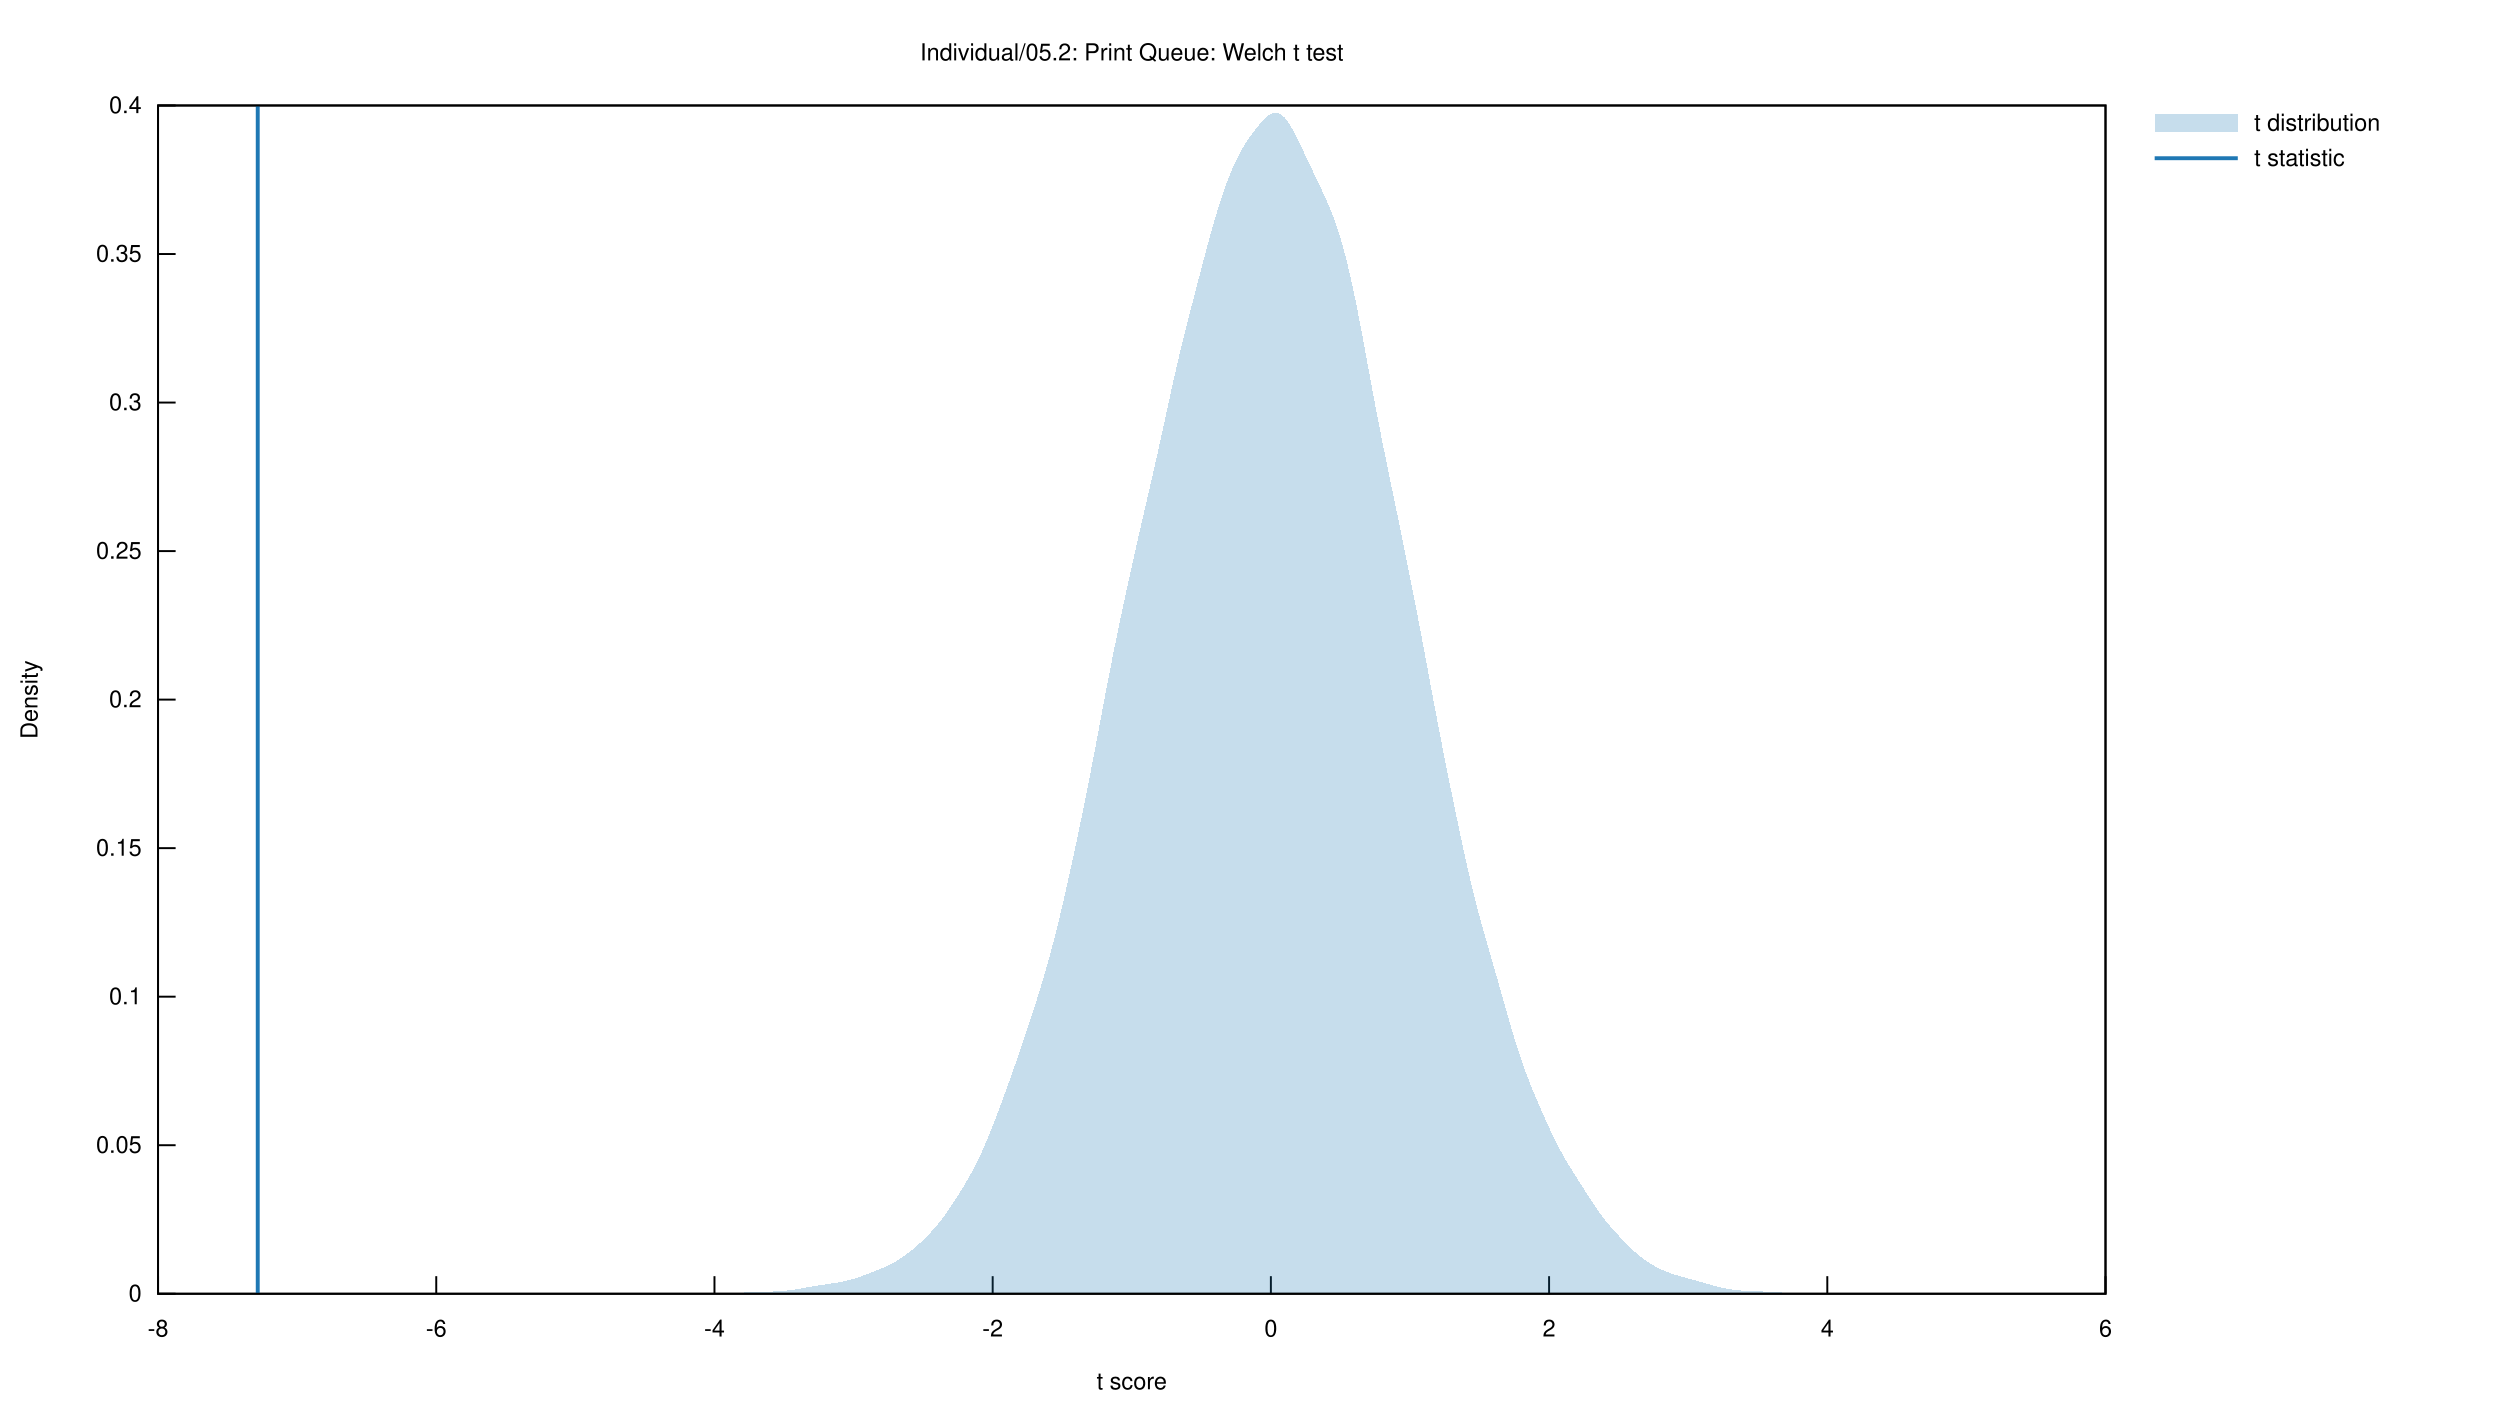
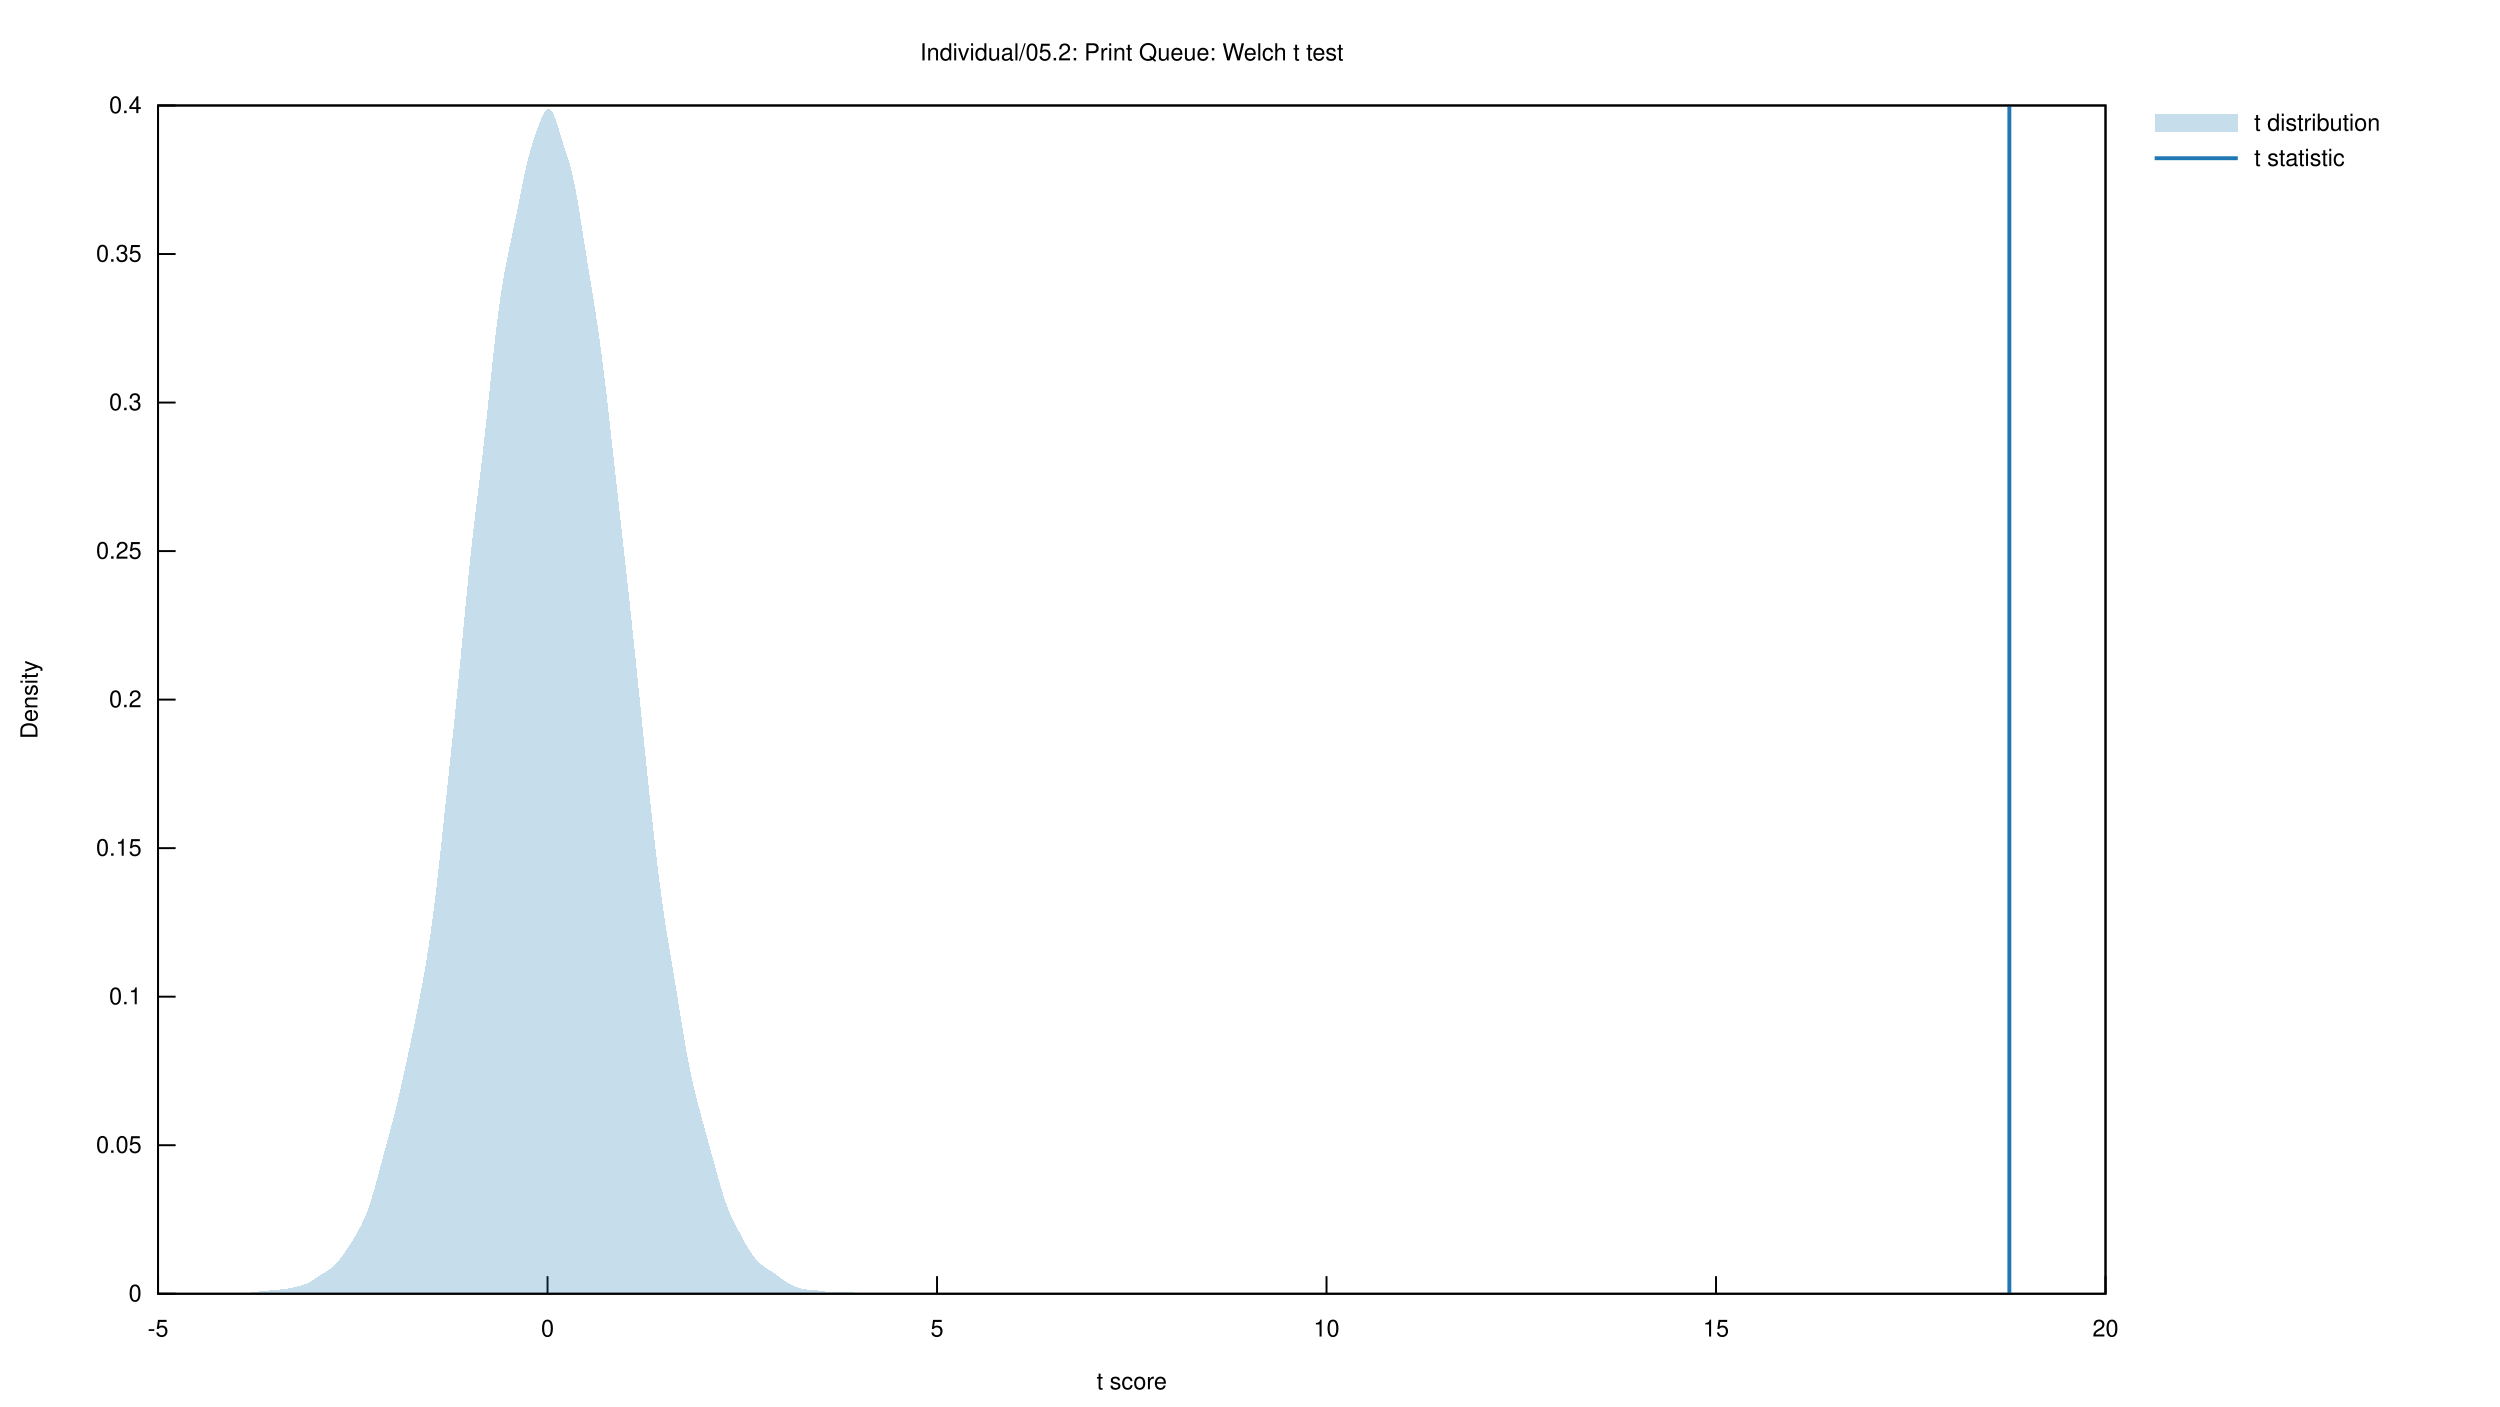
<svg xmlns="http://www.w3.org/2000/svg" xmlns:xlink="http://www.w3.org/1999/xlink" viewBox="0 0 1280 720">
  <g id="gnuplot_canvas">
    <rect x="0" y="0" width="1280" height="720" fill="none" />
    <defs>
      <circle id="gpDot" r="0.5" stroke-width="0.5" stroke="currentColor" />
      <path id="gpPt0" stroke-width="0.222" stroke="currentColor" d="M-1,0 h2 M0,-1 v2" />
      <path id="gpPt1" stroke-width="0.222" stroke="currentColor" d="M-1,-1 L1,1 M1,-1 L-1,1" />
      <path id="gpPt2" stroke-width="0.222" stroke="currentColor" d="M-1,0 L1,0 M0,-1 L0,1 M-1,-1 L1,1 M-1,1 L1,-1" />
      <rect id="gpPt3" stroke-width="0.222" stroke="currentColor" x="-1" y="-1" width="2" height="2" />
      <rect id="gpPt4" stroke-width="0.222" stroke="currentColor" fill="currentColor" x="-1" y="-1" width="2" height="2" />
      <circle id="gpPt5" stroke-width="0.222" stroke="currentColor" cx="0" cy="0" r="1" />
      <use xlink:href="#gpPt5" id="gpPt6" fill="currentColor" stroke="none" />
      <path id="gpPt7" stroke-width="0.222" stroke="currentColor" d="M0,-1.33 L-1.33,0.67 L1.33,0.67 z" />
      <use xlink:href="#gpPt7" id="gpPt8" fill="currentColor" stroke="none" />
      <use xlink:href="#gpPt7" id="gpPt9" stroke="currentColor" transform="rotate(180)" />
      <use xlink:href="#gpPt9" id="gpPt10" fill="currentColor" stroke="none" />
      <use xlink:href="#gpPt3" id="gpPt11" stroke="currentColor" transform="rotate(45)" />
      <use xlink:href="#gpPt11" id="gpPt12" fill="currentColor" stroke="none" />
      <path id="gpPt13" stroke-width="0.222" stroke="currentColor" d="M0,1.330 L1.265,0.411 L0.782,-1.067 L-0.782,-1.076 L-1.265,0.411 z" />
      <use xlink:href="#gpPt13" id="gpPt14" fill="currentColor" stroke="none" />
      <filter id="textbox" filterUnits="objectBoundingBox" x="0" y="0" height="1" width="1">
        <feFlood flood-color="white" flood-opacity="1" result="bgnd" />
        <feComposite in="SourceGraphic" in2="bgnd" operator="atop" />
      </filter>
      <filter id="greybox" filterUnits="objectBoundingBox" x="0" y="0" height="1" width="1">
        <feFlood flood-color="lightgrey" flood-opacity="1" result="grey" />
        <feComposite in="SourceGraphic" in2="grey" operator="atop" />
      </filter>
    </defs>
    <g fill="none" color="white" stroke="currentColor" stroke-width="1.00" stroke-linecap="butt" stroke-linejoin="miter">
</g>
    <g fill="none" color="black" stroke="currentColor" stroke-width="1.00" stroke-linecap="butt" stroke-linejoin="miter">
      <path stroke="black" d="M80.92,662.40 L89.92,662.40  " />
      <g transform="translate(72.53,666.30)" stroke="none" fill="black" font-family="Helvetica" font-size="12.00" text-anchor="end">
        <text>
          <tspan font-family="Helvetica"> 0</tspan>
        </text>
      </g>
    </g>
    <g fill="none" color="black" stroke="currentColor" stroke-width="1.00" stroke-linecap="butt" stroke-linejoin="miter">
      <path stroke="black" d="M80.92,586.35 L89.92,586.35  " />
      <g transform="translate(72.53,590.25)" stroke="none" fill="black" font-family="Helvetica" font-size="12.00" text-anchor="end">
        <text>
          <tspan font-family="Helvetica"> 0.05</tspan>
        </text>
      </g>
    </g>
    <g fill="none" color="black" stroke="currentColor" stroke-width="1.00" stroke-linecap="butt" stroke-linejoin="miter">
      <path stroke="black" d="M80.92,510.30 L89.92,510.30  " />
      <g transform="translate(72.53,514.20)" stroke="none" fill="black" font-family="Helvetica" font-size="12.00" text-anchor="end">
        <text>
          <tspan font-family="Helvetica"> 0.1</tspan>
        </text>
      </g>
    </g>
    <g fill="none" color="black" stroke="currentColor" stroke-width="1.00" stroke-linecap="butt" stroke-linejoin="miter">
      <path stroke="black" d="M80.92,434.25 L89.92,434.25  " />
      <g transform="translate(72.53,438.15)" stroke="none" fill="black" font-family="Helvetica" font-size="12.00" text-anchor="end">
        <text>
          <tspan font-family="Helvetica"> 0.15</tspan>
        </text>
      </g>
    </g>
    <g fill="none" color="black" stroke="currentColor" stroke-width="1.00" stroke-linecap="butt" stroke-linejoin="miter">
      <path stroke="black" d="M80.92,358.20 L89.92,358.20  " />
      <g transform="translate(72.53,362.10)" stroke="none" fill="black" font-family="Helvetica" font-size="12.00" text-anchor="end">
        <text>
          <tspan font-family="Helvetica"> 0.2</tspan>
        </text>
      </g>
    </g>
    <g fill="none" color="black" stroke="currentColor" stroke-width="1.00" stroke-linecap="butt" stroke-linejoin="miter">
      <path stroke="black" d="M80.92,282.16 L89.92,282.16  " />
      <g transform="translate(72.53,286.06)" stroke="none" fill="black" font-family="Helvetica" font-size="12.00" text-anchor="end">
        <text>
          <tspan font-family="Helvetica"> 0.25</tspan>
        </text>
      </g>
    </g>
    <g fill="none" color="black" stroke="currentColor" stroke-width="1.00" stroke-linecap="butt" stroke-linejoin="miter">
      <path stroke="black" d="M80.92,206.11 L89.92,206.11  " />
      <g transform="translate(72.53,210.01)" stroke="none" fill="black" font-family="Helvetica" font-size="12.00" text-anchor="end">
        <text>
          <tspan font-family="Helvetica"> 0.3</tspan>
        </text>
      </g>
    </g>
    <g fill="none" color="black" stroke="currentColor" stroke-width="1.00" stroke-linecap="butt" stroke-linejoin="miter">
      <path stroke="black" d="M80.92,130.06 L89.92,130.06  " />
      <g transform="translate(72.53,133.96)" stroke="none" fill="black" font-family="Helvetica" font-size="12.00" text-anchor="end">
        <text>
          <tspan font-family="Helvetica"> 0.35</tspan>
        </text>
      </g>
    </g>
    <g fill="none" color="black" stroke="currentColor" stroke-width="1.00" stroke-linecap="butt" stroke-linejoin="miter">
      <path stroke="black" d="M80.92,54.01 L89.92,54.01  " />
      <g transform="translate(72.53,57.91)" stroke="none" fill="black" font-family="Helvetica" font-size="12.00" text-anchor="end">
        <text>
          <tspan font-family="Helvetica"> 0.4</tspan>
        </text>
      </g>
    </g>
    <g fill="none" color="black" stroke="currentColor" stroke-width="1.00" stroke-linecap="butt" stroke-linejoin="miter">
      <path stroke="black" d="M80.92,662.40 L80.92,653.40  " />
      <g transform="translate(80.92,684.30)" stroke="none" fill="black" font-family="Helvetica" font-size="12.00" text-anchor="middle">
        <text>
-           <tspan font-family="Helvetica">-8</tspan>
-         </text>
-       </g>
-     </g>
-     <g fill="none" color="black" stroke="currentColor" stroke-width="1.00" stroke-linecap="butt" stroke-linejoin="miter">
-       <path stroke="black" d="M223.36,662.40 L223.36,653.40  " />
-       <g transform="translate(223.36,684.30)" stroke="none" fill="black" font-family="Helvetica" font-size="12.00" text-anchor="middle">
-         <text>
-           <tspan font-family="Helvetica">-6</tspan>
-         </text>
-       </g>
-     </g>
-     <g fill="none" color="black" stroke="currentColor" stroke-width="1.00" stroke-linecap="butt" stroke-linejoin="miter">
-       <path stroke="black" d="M365.81,662.40 L365.81,653.40  " />
-       <g transform="translate(365.81,684.30)" stroke="none" fill="black" font-family="Helvetica" font-size="12.00" text-anchor="middle">
-         <text>
-           <tspan font-family="Helvetica">-4</tspan>
-         </text>
-       </g>
-     </g>
-     <g fill="none" color="black" stroke="currentColor" stroke-width="1.00" stroke-linecap="butt" stroke-linejoin="miter">
-       <path stroke="black" d="M508.25,662.40 L508.25,653.40  " />
-       <g transform="translate(508.25,684.30)" stroke="none" fill="black" font-family="Helvetica" font-size="12.00" text-anchor="middle">
-         <text>
-           <tspan font-family="Helvetica">-2</tspan>
-         </text>
-       </g>
-     </g>
-     <g fill="none" color="black" stroke="currentColor" stroke-width="1.00" stroke-linecap="butt" stroke-linejoin="miter">
-       <path stroke="black" d="M650.69,662.40 L650.69,653.40  " />
-       <g transform="translate(650.69,684.30)" stroke="none" fill="black" font-family="Helvetica" font-size="12.00" text-anchor="middle">
+           <tspan font-family="Helvetica">-5</tspan>
+         </text>
+       </g>
+     </g>
+     <g fill="none" color="black" stroke="currentColor" stroke-width="1.00" stroke-linecap="butt" stroke-linejoin="miter">
+       <path stroke="black" d="M280.34,662.40 L280.34,653.40  " />
+       <g transform="translate(280.34,684.30)" stroke="none" fill="black" font-family="Helvetica" font-size="12.00" text-anchor="middle">
        <text>
          <tspan font-family="Helvetica"> 0</tspan>
        </text>
      </g>
    </g>
    <g fill="none" color="black" stroke="currentColor" stroke-width="1.00" stroke-linecap="butt" stroke-linejoin="miter">
-       <path stroke="black" d="M793.13,662.40 L793.13,653.40  " />
-       <g transform="translate(793.13,684.30)" stroke="none" fill="black" font-family="Helvetica" font-size="12.00" text-anchor="middle">
-         <text>
-           <tspan font-family="Helvetica"> 2</tspan>
-         </text>
-       </g>
-     </g>
-     <g fill="none" color="black" stroke="currentColor" stroke-width="1.00" stroke-linecap="butt" stroke-linejoin="miter">
-       <path stroke="black" d="M935.58,662.40 L935.58,653.40  " />
-       <g transform="translate(935.58,684.30)" stroke="none" fill="black" font-family="Helvetica" font-size="12.00" text-anchor="middle">
-         <text>
-           <tspan font-family="Helvetica"> 4</tspan>
+       <path stroke="black" d="M479.76,662.40 L479.76,653.40  " />
+       <g transform="translate(479.76,684.30)" stroke="none" fill="black" font-family="Helvetica" font-size="12.00" text-anchor="middle">
+         <text>
+           <tspan font-family="Helvetica"> 5</tspan>
+         </text>
+       </g>
+     </g>
+     <g fill="none" color="black" stroke="currentColor" stroke-width="1.00" stroke-linecap="butt" stroke-linejoin="miter">
+       <path stroke="black" d="M679.18,662.40 L679.18,653.40  " />
+       <g transform="translate(679.18,684.30)" stroke="none" fill="black" font-family="Helvetica" font-size="12.00" text-anchor="middle">
+         <text>
+           <tspan font-family="Helvetica"> 10</tspan>
+         </text>
+       </g>
+     </g>
+     <g fill="none" color="black" stroke="currentColor" stroke-width="1.00" stroke-linecap="butt" stroke-linejoin="miter">
+       <path stroke="black" d="M878.60,662.40 L878.60,653.40  " />
+       <g transform="translate(878.60,684.30)" stroke="none" fill="black" font-family="Helvetica" font-size="12.00" text-anchor="middle">
+         <text>
+           <tspan font-family="Helvetica"> 15</tspan>
        </text>
      </g>
    </g>
    <g fill="none" color="black" stroke="currentColor" stroke-width="1.00" stroke-linecap="butt" stroke-linejoin="miter">
      <path stroke="black" d="M1078.02,662.40 L1078.02,653.40  " />
      <g transform="translate(1078.02,684.30)" stroke="none" fill="black" font-family="Helvetica" font-size="12.00" text-anchor="middle">
        <text>
-           <tspan font-family="Helvetica"> 6</tspan>
+           <tspan font-family="Helvetica"> 20</tspan>
        </text>
      </g>
    </g>
    <g fill="none" color="black" stroke="currentColor" stroke-width="1.00" stroke-linecap="butt" stroke-linejoin="miter">
</g>
    <g fill="none" color="black" stroke="currentColor" stroke-width="1.00" stroke-linecap="butt" stroke-linejoin="miter">
      <path stroke="black" d="M80.92,54.01 L80.92,662.40 L1078.02,662.40 L1078.02,54.01 L80.92,54.01 Z  " />
    </g>
    <g fill="none" color="black" stroke="currentColor" stroke-width="1.00" stroke-linecap="butt" stroke-linejoin="miter">
</g>
    <g id="gnuplot_plot_1">
      <g fill="none" color="black" stroke="currentColor" stroke-width="1.00" stroke-linecap="butt" stroke-linejoin="miter">
        <g transform="translate(1154.14,66.91)" stroke="none" fill="black" font-family="Helvetica" font-size="12.00" text-anchor="start">
          <text>
            <tspan font-family="Helvetica">t distribution</tspan>
          </text>
        </g>
      </g>
      <g fill="none" color="black" stroke="currentColor" stroke-width="1.00" stroke-linecap="butt" stroke-linejoin="miter">
        <g stroke="none" shape-rendering="crispEdges">
          <polygon fill="rgb( 31, 120, 180)" fill-opacity="0.25" points="1103.19,67.51 1145.75,67.51 1145.75,58.51 1103.19,58.51 " />
-           <polygon fill="rgb( 31, 120, 180)" fill-opacity="0.25" points="336.84,662.40 338.19,662.40 339.54,662.40 340.89,662.40 342.23,662.39 343.58,662.39 344.93,662.38 346.28,662.37 347.62,662.36 348.97,662.35 350.32,662.34 351.67,662.32 353.01,662.30 354.36,662.27 355.71,662.25 357.06,662.22 358.41,662.20 359.75,662.17 361.10,662.15 362.45,662.12 363.80,662.10 365.14,662.08 366.49,662.06 367.84,662.04 369.19,662.02 370.53,662.00 371.88,661.97 373.23,661.95 374.58,661.92 375.92,661.89 377.27,661.85 378.62,661.82 379.97,661.79 381.31,661.75 382.66,661.72 384.01,661.68 385.36,661.64 386.70,661.60 388.05,661.56 389.40,661.51 390.75,661.46 392.09,661.41 393.44,661.36 394.79,661.30 396.14,661.23 397.49,661.16 398.83,661.08 400.18,660.99 401.53,660.88 402.88,660.75 404.22,660.60 405.57,660.43 406.92,660.24 408.27,660.03 409.61,659.80 410.96,659.56 412.31,659.31 413.66,659.06 415.00,658.81 416.35,658.57 417.70,658.34 419.05,658.13 420.39,657.92 421.74,657.72 423.09,657.53 424.44,657.33 425.78,657.14 427.13,656.93 428.48,656.71 429.83,656.48 431.17,656.22 432.52,655.93 433.87,655.62 435.22,655.27 436.56,654.89 437.91,654.48 439.26,654.04 440.61,653.58 441.96,653.09 443.30,652.58 444.65,652.06 446.00,651.54 447.35,651.01 448.69,650.48 450.04,649.94 451.39,649.39 452.74,648.81 454.08,648.20 455.43,647.56 456.78,646.87 458.13,646.12 459.47,645.33 460.82,644.48 462.17,643.57 463.52,642.62 464.86,641.61 466.21,640.56 467.56,639.46 468.91,638.32 470.25,637.14 471.60,635.90 472.95,634.62 474.30,633.29 475.64,631.90 476.99,630.46 478.34,628.94 479.69,627.36 481.03,625.70 482.38,623.97 483.73,622.15 485.08,620.26 486.43,618.30 487.77,616.29 489.12,614.22 490.47,612.11 491.82,609.96 493.16,607.76 494.51,605.50 495.86,603.17 497.21,600.76 498.55,598.24 499.90,595.61 501.25,592.85 502.60,589.96 503.94,586.94 505.29,583.79 506.64,580.53 507.99,577.16 509.33,573.70 510.68,570.17 512.03,566.57 513.38,562.92 514.72,559.23 516.07,555.50 517.42,551.73 518.77,547.93 520.11,544.08 521.46,540.20 522.81,536.28 524.16,532.31 525.51,528.29 526.85,524.23 528.20,520.11 529.55,515.93 530.90,511.68 532.24,507.35 533.59,502.91 534.94,498.35 536.29,493.64 537.63,488.77 538.98,483.72 540.33,478.48 541.68,473.05 543.02,467.45 544.37,461.69 545.72,455.80 547.07,449.79 548.41,443.67 549.76,437.46 551.11,431.17 552.46,424.78 553.80,418.29 555.15,411.69 556.50,404.97 557.85,398.12 559.19,391.17 560.54,384.11 561.89,376.97 563.24,369.80 564.58,362.63 565.93,355.51 567.28,348.46 568.63,341.53 569.98,334.73 571.32,328.06 572.67,321.53 574.02,315.12 575.37,308.80 576.71,302.57 578.06,296.40 579.41,290.28 580.76,284.22 582.10,278.21 583.45,272.26 584.80,266.37 586.15,260.53 587.49,254.72 588.84,248.91 590.19,243.06 591.54,237.14 592.88,231.13 594.23,225.03 595.58,218.86 596.93,212.64 598.27,206.41 599.62,200.25 600.97,194.18 602.32,188.25 603.66,182.48 605.01,176.86 606.36,171.39 607.71,166.03 609.06,160.75 610.40,155.51 611.75,150.30 613.10,145.10 614.45,139.93 615.79,134.78 617.14,129.70 618.49,124.70 619.84,119.81 621.18,115.06 622.53,110.47 623.88,106.06 625.23,101.84 626.57,97.84 627.92,94.05 629.27,90.48 630.62,87.16 631.96,84.06 633.31,81.21 634.66,78.57 636.01,76.15 637.35,73.91 638.70,71.83 640.05,69.88 641.40,68.04 642.74,66.28 644.09,64.60 645.44,63.01 646.79,61.54 648.13,60.23 649.48,59.12 650.83,58.30 652.18,57.81 653.53,57.71 654.87,58.05 656.22,58.83 657.57,60.04 658.92,61.66 660.26,63.64 661.61,65.92 662.96,68.43 664.31,71.10 665.65,73.87 667.00,76.71 668.35,79.57 669.70,82.42 671.04,85.27 672.39,88.10 673.74,90.92 675.09,93.75 676.43,96.59 677.78,99.49 679.13,102.47 680.48,105.60 681.82,108.90 683.17,112.45 684.52,116.29 685.87,120.46 687.21,124.99 688.56,129.92 689.91,135.25 691.26,140.97 692.60,147.07 693.95,153.51 695.30,160.25 696.65,167.23 698.00,174.39 699.34,181.67 700.69,189.00 702.04,196.31 703.39,203.55 704.73,210.68 706.08,217.68 707.43,224.53 708.78,231.25 710.12,237.85 711.47,244.38 712.82,250.87 714.17,257.35 715.51,263.86 716.86,270.40 718.21,276.99 719.56,283.63 720.90,290.34 722.25,297.11 723.60,303.94 724.95,310.86 726.29,317.85 727.64,324.93 728.99,332.08 730.34,339.28 731.68,346.52 733.03,353.76 734.38,360.96 735.73,368.09 737.08,375.13 738.42,382.07 739.77,388.90 741.12,395.64 742.47,402.30 743.81,408.88 745.16,415.40 746.51,421.86 747.86,428.23 749.20,434.51 750.55,440.65 751.90,446.62 753.25,452.39 754.59,457.96 755.94,463.30 757.29,468.42 758.64,473.37 759.98,478.16 761.33,482.85 762.68,487.49 764.03,492.13 765.37,496.78 766.72,501.49 768.07,506.23 769.42,511.01 770.76,515.79 772.11,520.54 773.46,525.21 774.81,529.76 776.15,534.16 777.50,538.39 778.85,542.43 780.20,546.28 781.55,549.95 782.89,553.47 784.24,556.85 785.59,560.13 786.94,563.33 788.28,566.46 789.63,569.54 790.98,572.57 792.33,575.55 793.67,578.47 795.02,581.32 796.37,584.07 797.72,586.72 799.06,589.27 800.41,591.71 801.76,594.06 803.11,596.32 804.45,598.52 805.80,600.67 807.15,602.80 808.50,604.92 809.84,607.04 811.19,609.16 812.54,611.28 813.89,613.37 815.23,615.44 816.58,617.46 817.93,619.41 819.28,621.30 820.62,623.11 821.97,624.84 823.32,626.50 824.67,628.09 826.02,629.64 827.36,631.13 828.71,632.59 830.06,634.03 831.41,635.44 832.75,636.81 834.10,638.16 835.45,639.46 836.80,640.71 838.14,641.91 839.49,643.04 840.84,644.11 842.19,645.11 843.53,646.04 844.88,646.91 846.23,647.71 847.58,648.46 848.92,649.16 850.27,649.81 851.62,650.41 852.97,650.97 854.31,651.49 855.66,651.98 857.01,652.44 858.36,652.87 859.70,653.28 861.05,653.67 862.40,654.04 863.75,654.40 865.10,654.76 866.44,655.11 867.79,655.48 869.14,655.85 870.49,656.24 871.83,656.63 873.18,657.03 874.53,657.43 875.88,657.83 877.22,658.21 878.57,658.58 879.92,658.93 881.27,659.25 882.61,659.54 883.96,659.80 885.31,660.03 886.66,660.23 888.00,660.40 889.35,660.55 890.70,660.67 892.05,660.78 893.39,660.87 894.74,660.94 896.09,661.00 897.44,661.06 898.78,661.11 900.13,661.15 901.48,661.20 902.83,661.25 904.17,661.30 905.52,661.36 906.87,661.43 908.22,661.51 909.57,661.58 910.91,661.66 912.26,661.74 913.61,661.81 914.96,661.87 916.30,661.92 917.65,661.97 919.00,661.99 920.35,662.01 921.69,662.02 923.04,662.03 924.39,662.02 925.74,662.02 927.08,662.02 928.43,662.02 929.78,662.02 931.13,662.02 932.47,662.03 933.82,662.04 935.17,662.05 936.52,662.06 937.86,662.07 939.21,662.08 940.56,662.08 941.91,662.09 943.25,662.09 944.60,662.10 945.95,662.10 947.30,662.11 948.64,662.12 949.99,662.13 951.34,662.15 952.69,662.17 954.04,662.19 955.38,662.21 956.73,662.24 958.08,662.26 959.43,662.28 960.77,662.30 962.12,662.32 963.47,662.34 964.82,662.35 966.16,662.37 967.51,662.37 968.86,662.38 970.21,662.38 971.55,662.38 972.90,662.38 974.25,662.38 975.60,662.38 976.94,662.37 978.29,662.37 979.64,662.36 980.99,662.36 982.33,662.35 983.68,662.35 985.03,662.34 986.38,662.34 987.72,662.34 989.07,662.35 990.42,662.35 991.77,662.36 993.12,662.36 994.46,662.37 995.81,662.37 997.16,662.38 998.51,662.38 999.85,662.39 1001.20,662.39 1002.55,662.39 1003.90,662.40 1005.24,662.40 1006.59,662.40 1007.94,662.40 1009.29,662.40 1009.29,662.40 1007.94,662.40 1006.59,662.40 1005.24,662.40 1003.90,662.40 1002.55,662.40 1001.20,662.40 999.85,662.40 998.51,662.40 997.16,662.40 995.81,662.40 994.46,662.40 993.12,662.40 991.77,662.40 990.42,662.40 989.07,662.40 987.72,662.40 986.38,662.40 985.03,662.40 983.68,662.40 982.33,662.40 980.99,662.40 979.64,662.40 978.29,662.40 976.94,662.40 975.60,662.40 974.25,662.40 972.90,662.40 971.55,662.40 970.21,662.40 968.86,662.40 967.51,662.40 966.16,662.40 964.82,662.40 963.47,662.40 962.12,662.40 960.77,662.40 959.43,662.40 958.08,662.40 956.73,662.40 955.38,662.40 954.04,662.40 952.69,662.40 951.34,662.40 949.99,662.40 948.64,662.40 947.30,662.40 945.95,662.40 944.60,662.40 943.25,662.40 941.91,662.40 940.56,662.40 939.21,662.40 937.86,662.40 936.52,662.40 935.17,662.40 933.82,662.40 932.47,662.40 931.13,662.40 929.78,662.40 928.43,662.40 927.08,662.40 925.74,662.40 924.39,662.40 923.04,662.40 921.69,662.40 920.35,662.40 919.00,662.40 917.65,662.40 916.30,662.40 914.96,662.40 913.61,662.40 912.26,662.40 910.91,662.40 909.57,662.40 908.22,662.40 906.87,662.40 905.52,662.40 904.17,662.40 902.83,662.40 901.48,662.40 900.13,662.40 898.78,662.40 897.44,662.40 896.09,662.40 894.74,662.40 893.39,662.40 892.05,662.40 890.70,662.40 889.35,662.40 888.00,662.40 886.66,662.40 885.31,662.40 883.96,662.40 882.61,662.40 881.27,662.40 879.92,662.40 878.57,662.40 877.22,662.40 875.88,662.40 874.53,662.40 873.18,662.40 871.83,662.40 870.49,662.40 869.14,662.40 867.79,662.40 866.44,662.40 865.10,662.40 863.75,662.40 862.40,662.40 861.05,662.40 859.70,662.40 858.36,662.40 857.01,662.40 855.66,662.40 854.31,662.40 852.97,662.40 851.62,662.40 850.27,662.40 848.92,662.40 847.58,662.40 846.23,662.40 844.88,662.40 843.53,662.40 842.19,662.40 840.84,662.40 839.49,662.40 838.14,662.40 836.80,662.40 835.45,662.40 834.10,662.40 832.75,662.40 831.41,662.40 830.06,662.40 828.71,662.40 827.36,662.40 826.02,662.40 824.67,662.40 823.32,662.40 821.97,662.40 820.62,662.40 819.28,662.40 817.93,662.40 816.58,662.40 815.23,662.40 813.89,662.40 812.54,662.40 811.19,662.40 809.84,662.40 808.50,662.40 807.15,662.40 805.80,662.40 804.45,662.40 803.11,662.40 801.76,662.40 800.41,662.40 799.06,662.40 797.72,662.40 796.37,662.40 795.02,662.40 793.67,662.40 792.33,662.40 790.98,662.40 789.63,662.40 788.28,662.40 786.94,662.40 785.59,662.40 784.24,662.40 782.89,662.40 781.55,662.40 780.20,662.40 778.85,662.40 777.50,662.40 776.15,662.40 774.81,662.40 773.46,662.40 772.11,662.40 770.76,662.40 769.42,662.40 768.07,662.40 766.72,662.40 765.37,662.40 764.03,662.40 762.68,662.40 761.33,662.40 759.98,662.40 758.64,662.40 757.29,662.40 755.94,662.40 754.59,662.40 753.25,662.40 751.90,662.40 750.55,662.40 749.20,662.40 747.86,662.40 746.51,662.40 745.16,662.40 743.81,662.40 742.47,662.40 741.12,662.40 739.77,662.40 738.42,662.40 737.08,662.40 735.73,662.40 734.38,662.40 733.03,662.40 731.68,662.40 730.34,662.40 728.99,662.40 727.64,662.40 726.29,662.40 724.95,662.40 723.60,662.40 722.25,662.40 720.90,662.40 719.56,662.40 718.21,662.40 716.86,662.40 715.51,662.40 714.17,662.40 712.82,662.40 711.47,662.40 710.12,662.40 708.78,662.40 707.43,662.40 706.08,662.40 704.73,662.40 703.39,662.40 702.04,662.40 700.69,662.40 699.34,662.40 698.00,662.40 696.65,662.40 695.30,662.40 693.95,662.40 692.60,662.40 691.26,662.40 689.91,662.40 688.56,662.40 687.21,662.40 685.87,662.40 684.52,662.40 683.17,662.40 681.82,662.40 680.48,662.40 679.13,662.40 677.78,662.40 676.43,662.40 675.09,662.40 673.74,662.40 672.39,662.40 671.04,662.40 669.70,662.40 668.35,662.40 667.00,662.40 665.65,662.40 664.31,662.40 662.96,662.40 661.61,662.40 660.26,662.40 658.92,662.40 657.57,662.40 656.22,662.40 654.87,662.40 653.53,662.40 652.18,662.40 650.83,662.40 649.48,662.40 648.13,662.40 646.79,662.40 645.44,662.40 644.09,662.40 642.74,662.40 641.40,662.40 640.05,662.40 638.70,662.40 637.35,662.40 636.01,662.40 634.66,662.40 633.31,662.40 631.96,662.40 630.62,662.40 629.27,662.40 627.92,662.40 626.57,662.40 625.23,662.40 623.88,662.40 622.53,662.40 621.18,662.40 619.84,662.40 618.49,662.40 617.14,662.40 615.79,662.40 614.45,662.40 613.10,662.40 611.75,662.40 610.40,662.40 609.06,662.40 607.71,662.40 606.36,662.40 605.01,662.40 603.66,662.40 602.32,662.40 600.97,662.40 599.62,662.40 598.27,662.40 596.93,662.40 595.58,662.40 594.23,662.40 592.88,662.40 591.54,662.40 590.19,662.40 588.84,662.40 587.49,662.40 586.15,662.40 584.80,662.40 583.45,662.40 582.10,662.40 580.76,662.40 579.41,662.40 578.06,662.40 576.71,662.40 575.37,662.40 574.02,662.40 572.67,662.40 571.32,662.40 569.98,662.40 568.63,662.40 567.28,662.40 565.93,662.40 564.58,662.40 563.24,662.40 561.89,662.40 560.54,662.40 559.19,662.40 557.85,662.40 556.50,662.40 555.15,662.40 553.80,662.40 552.46,662.40 551.11,662.40 549.76,662.40 548.41,662.40 547.07,662.40 545.72,662.40 544.37,662.40 543.02,662.40 541.68,662.40 540.33,662.40 538.98,662.40 537.63,662.40 536.29,662.40 534.94,662.40 533.59,662.40 532.24,662.40 530.90,662.40 529.55,662.40 528.20,662.40 526.85,662.40 525.51,662.40 524.16,662.40 522.81,662.40 521.46,662.40 520.11,662.40 518.77,662.40 517.42,662.40 516.07,662.40 514.72,662.40 513.38,662.40 512.03,662.40 510.68,662.40 509.33,662.40 507.99,662.40 506.64,662.40 505.29,662.40 503.94,662.40 502.60,662.40 501.25,662.40 499.90,662.40 498.55,662.40 497.21,662.40 495.86,662.40 494.51,662.40 493.16,662.40 491.82,662.40 490.47,662.40 489.12,662.40 487.77,662.40 486.43,662.40 485.08,662.40 483.73,662.40 482.38,662.40 481.03,662.40 479.69,662.40 478.34,662.40 476.99,662.40 475.64,662.40 474.30,662.40 472.95,662.40 471.60,662.40 470.25,662.40 468.91,662.40 467.56,662.40 466.21,662.40 464.86,662.40 463.52,662.40 462.17,662.40 460.82,662.40 459.47,662.40 458.13,662.40 456.78,662.40 455.43,662.40 454.08,662.40 452.74,662.40 451.39,662.40 450.04,662.40 448.69,662.40 447.35,662.40 446.00,662.40 444.65,662.40 443.30,662.40 441.96,662.40 440.61,662.40 439.26,662.40 437.91,662.40 436.56,662.40 435.22,662.40 433.87,662.40 432.52,662.40 431.17,662.40 429.83,662.40 428.48,662.40 427.13,662.40 425.78,662.40 424.44,662.40 423.09,662.40 421.74,662.40 420.39,662.40 419.05,662.40 417.70,662.40 416.35,662.40 415.00,662.40 413.66,662.40 412.31,662.40 410.96,662.40 409.61,662.40 408.27,662.40 406.92,662.40 405.57,662.40 404.22,662.40 402.88,662.40 401.53,662.40 400.18,662.40 398.83,662.40 397.49,662.40 396.14,662.40 394.79,662.40 393.44,662.40 392.09,662.40 390.75,662.40 389.40,662.40 388.05,662.40 386.70,662.40 385.36,662.40 384.01,662.40 382.66,662.40 381.31,662.40 379.97,662.40 378.62,662.40 377.27,662.40 375.92,662.40 374.58,662.40 373.23,662.40 371.88,662.40 370.53,662.40 369.19,662.40 367.84,662.40 366.49,662.40 365.14,662.40 363.80,662.40 362.45,662.40 361.10,662.40 359.75,662.40 358.41,662.40 357.06,662.40 355.71,662.40 354.36,662.40 353.01,662.40 351.67,662.40 350.32,662.40 348.97,662.40 347.62,662.40 346.28,662.40 344.93,662.40 343.58,662.40 342.23,662.40 340.89,662.40 339.54,662.40 338.19,662.40 336.84,662.40 " />
+           <polygon fill="rgb( 31, 120, 180)" fill-opacity="0.25" points="97.47,662.40 98.21,662.40 98.95,662.40 99.69,662.40 100.43,662.40 101.16,662.39 101.90,662.39 102.64,662.39 103.38,662.38 104.12,662.38 104.85,662.37 105.59,662.37 106.33,662.36 107.07,662.36 107.80,662.35 108.54,662.34 109.28,662.34 110.02,662.34 110.76,662.33 111.49,662.33 112.23,662.33 112.97,662.32 113.71,662.32 114.45,662.31 115.18,662.31 115.92,662.30 116.66,662.29 117.40,662.28 118.14,662.27 118.87,662.25 119.61,662.24 120.35,662.23 121.09,662.21 121.83,662.20 122.56,662.18 123.30,662.16 124.04,662.13 124.78,662.09 125.52,662.05 126.25,662.00 126.99,661.93 127.73,661.86 128.47,661.78 129.21,661.69 129.94,661.60 130.68,661.51 131.42,661.42 132.16,661.33 132.89,661.24 133.63,661.15 134.37,661.07 135.11,660.99 135.85,660.91 136.58,660.83 137.32,660.75 138.06,660.68 138.80,660.60 139.54,660.53 140.27,660.46 141.01,660.40 141.75,660.35 142.49,660.29 143.23,660.24 143.96,660.18 144.70,660.12 145.44,660.04 146.18,659.94 146.92,659.83 147.65,659.70 148.39,659.56 149.13,659.40 149.87,659.24 150.61,659.07 151.34,658.90 152.08,658.72 152.82,658.54 153.56,658.36 154.29,658.16 155.03,657.93 155.77,657.68 156.51,657.40 157.25,657.07 157.98,656.71 158.72,656.30 159.46,655.87 160.20,655.40 160.94,654.92 161.67,654.42 162.41,653.93 163.15,653.44 163.89,652.97 164.63,652.51 165.36,652.06 166.10,651.62 166.84,651.16 167.58,650.70 168.32,650.20 169.05,649.67 169.79,649.08 170.53,648.44 171.27,647.74 172.01,646.99 172.74,646.17 173.48,645.30 174.22,644.38 174.96,643.42 175.69,642.41 176.43,641.37 177.17,640.29 177.91,639.19 178.65,638.06 179.38,636.91 180.12,635.74 180.86,634.54 181.60,633.32 182.34,632.08 183.07,630.79 183.81,629.45 184.55,628.05 185.29,626.57 186.03,625.00 186.76,623.33 187.50,621.53 188.24,619.60 188.98,617.53 189.72,615.31 190.45,612.97 191.19,610.50 191.93,607.92 192.67,605.25 193.41,602.52 194.14,599.75 194.88,596.97 195.62,594.19 196.36,591.43 197.09,588.68 197.83,585.95 198.57,583.22 199.31,580.48 200.05,577.72 200.78,574.92 201.52,572.06 202.26,569.13 203.00,566.14 203.74,563.07 204.47,559.93 205.21,556.72 205.95,553.46 206.69,550.15 207.43,546.79 208.16,543.40 208.90,539.97 209.64,536.51 210.38,533.02 211.12,529.49 211.85,525.93 212.59,522.33 213.33,518.69 214.07,514.98 214.81,511.21 215.54,507.36 216.28,503.40 217.02,499.31 217.76,495.07 218.49,490.64 219.23,486.00 219.97,481.11 220.71,475.96 221.45,470.53 222.18,464.82 222.92,458.82 223.66,452.57 224.40,446.08 225.14,439.41 225.87,432.59 226.61,425.67 227.35,418.71 228.09,411.73 228.83,404.76 229.56,397.81 230.30,390.88 231.04,383.94 231.78,376.97 232.52,369.93 233.25,362.78 233.99,355.49 234.73,348.06 235.47,340.48 236.21,332.78 236.94,325.00 237.68,317.20 238.42,309.46 239.16,301.83 239.89,294.40 240.63,287.21 241.37,280.30 242.11,273.68 242.85,267.31 243.58,261.17 244.32,255.17 245.06,249.23 245.80,243.26 246.54,237.18 247.27,230.94 248.01,224.48 248.75,217.81 249.49,210.94 250.23,203.94 250.96,196.86 251.70,189.81 252.44,182.88 253.18,176.17 253.92,169.75 254.65,163.69 255.39,158.02 256.13,152.77 256.87,147.92 257.61,143.44 258.34,139.28 259.08,135.39 259.82,131.69 260.56,128.12 261.29,124.61 262.03,121.11 262.77,117.58 263.51,114.00 264.25,110.37 264.98,106.68 265.72,102.97 266.46,99.27 267.20,95.62 267.94,92.06 268.67,88.63 269.41,85.36 270.15,82.28 270.89,79.40 271.63,76.72 272.36,74.22 273.10,71.87 273.84,69.64 274.58,67.51 275.32,65.46 276.05,63.49 276.79,61.61 277.53,59.87 278.27,58.33 279.01,57.07 279.74,56.16 280.48,55.67 281.22,55.66 281.96,56.15 282.69,57.13 283.43,58.56 284.17,60.37 284.91,62.48 285.65,64.77 286.38,67.17 287.12,69.58 287.86,71.96 288.60,74.27 289.34,76.54 290.07,78.80 290.81,81.12 291.55,83.57 292.29,86.25 293.03,89.21 293.76,92.49 294.50,96.11 295.24,100.06 295.98,104.29 296.72,108.74 297.45,113.35 298.19,118.03 298.93,122.73 299.67,127.40 300.41,132.02 301.14,136.58 301.88,141.09 302.62,145.59 303.36,150.11 304.10,154.69 304.83,159.38 305.57,164.21 306.31,169.22 307.05,174.43 307.78,179.85 308.52,185.50 309.26,191.37 310.00,197.45 310.74,203.72 311.47,210.15 312.21,216.70 312.95,223.34 313.69,230.04 314.43,236.75 315.16,243.46 315.90,250.15 316.64,256.80 317.38,263.43 318.12,270.03 318.85,276.63 319.59,283.24 320.33,289.88 321.07,296.57 321.81,303.32 322.54,310.14 323.28,317.04 324.02,324.01 324.76,331.05 325.50,338.17 326.23,345.34 326.97,352.56 327.71,359.82 328.45,367.11 329.18,374.39 329.92,381.65 330.66,388.86 331.40,396.00 332.14,403.04 332.87,409.98 333.61,416.78 334.35,423.45 335.09,429.97 335.83,436.33 336.56,442.51 337.30,448.49 338.04,454.27 338.78,459.81 339.52,465.12 340.25,470.20 340.99,475.06 341.73,479.73 342.47,484.25 343.21,488.67 343.94,493.05 344.68,497.42 345.42,501.82 346.16,506.28 346.90,510.79 347.63,515.35 348.37,519.92 349.11,524.46 349.85,528.92 350.58,533.27 351.32,537.46 352.06,541.47 352.80,545.28 353.54,548.89 354.27,552.31 355.01,555.56 355.75,558.66 356.49,561.64 357.23,564.53 357.96,567.36 358.70,570.13 359.44,572.88 360.18,575.61 360.92,578.31 361.65,581.01 362.39,583.70 363.13,586.39 363.87,589.07 364.61,591.75 365.34,594.42 366.08,597.10 366.82,599.76 367.56,602.39 368.30,604.99 369.03,607.53 369.77,609.99 370.51,612.35 371.25,614.60 371.98,616.71 372.72,618.69 373.46,620.53 374.20,622.25 374.94,623.86 375.67,625.38 376.41,626.84 377.15,628.25 377.89,629.64 378.63,631.02 379.36,632.40 380.10,633.77 380.84,635.14 381.58,636.48 382.32,637.78 383.05,639.05 383.79,640.25 384.53,641.39 385.27,642.45 386.01,643.44 386.74,644.35 387.48,645.19 388.22,645.96 388.96,646.66 389.70,647.31 390.43,647.90 391.17,648.45 391.91,648.97 392.65,649.47 393.38,649.95 394.12,650.43 394.86,650.90 395.60,651.39 396.34,651.88 397.07,652.40 397.81,652.92 398.55,653.46 399.29,654.00 400.03,654.54 400.76,655.08 401.50,655.60 402.24,656.11 402.98,656.59 403.72,657.05 404.45,657.47 405.19,657.87 405.93,658.23 406.67,658.56 407.41,658.85 408.14,659.12 408.88,659.35 409.62,659.56 410.36,659.74 411.10,659.89 411.83,660.02 412.57,660.13 413.31,660.23 414.05,660.31 414.78,660.38 415.52,660.45 416.26,660.51 417.00,660.58 417.74,660.65 418.47,660.72 419.21,660.80 419.95,660.89 420.69,660.98 421.43,661.08 422.16,661.18 422.90,661.28 423.64,661.37 424.38,661.45 425.12,661.52 425.85,661.58 426.59,661.62 427.33,661.65 428.07,661.67 428.81,661.67 429.54,661.67 430.28,661.67 431.02,661.66 431.76,661.66 432.50,661.65 433.23,661.66 433.97,661.67 434.71,661.68 435.45,661.70 436.18,661.72 436.92,661.75 437.66,661.78 438.40,661.82 439.14,661.85 439.87,661.89 440.61,661.92 441.35,661.96 442.09,661.99 442.83,662.03 443.56,662.06 444.30,662.10 445.04,662.13 445.78,662.16 446.52,662.18 447.25,662.21 447.99,662.23 448.73,662.25 449.47,662.26 450.21,662.28 450.94,662.29 451.68,662.30 452.42,662.31 453.16,662.32 453.90,662.33 454.63,662.33 455.37,662.34 456.11,662.35 456.85,662.36 457.58,662.37 458.32,662.37 459.06,662.38 459.80,662.38 460.54,662.39 461.27,662.39 462.01,662.39 462.75,662.40 463.49,662.40 464.23,662.40 464.96,662.40 465.70,662.40 465.70,662.40 464.96,662.40 464.23,662.40 463.49,662.40 462.75,662.40 462.01,662.40 461.27,662.40 460.54,662.40 459.80,662.40 459.06,662.40 458.32,662.40 457.58,662.40 456.85,662.40 456.11,662.40 455.37,662.40 454.63,662.40 453.90,662.40 453.16,662.40 452.42,662.40 451.68,662.40 450.94,662.40 450.21,662.40 449.47,662.40 448.73,662.40 447.99,662.40 447.25,662.40 446.52,662.40 445.78,662.40 445.04,662.40 444.30,662.40 443.56,662.40 442.83,662.40 442.09,662.40 441.35,662.40 440.61,662.40 439.87,662.40 439.14,662.40 438.40,662.40 437.66,662.40 436.92,662.40 436.18,662.40 435.45,662.40 434.71,662.40 433.97,662.40 433.23,662.40 432.50,662.40 431.76,662.40 431.02,662.40 430.28,662.40 429.54,662.40 428.81,662.40 428.07,662.40 427.33,662.40 426.59,662.40 425.85,662.40 425.12,662.40 424.38,662.40 423.64,662.40 422.90,662.40 422.16,662.40 421.43,662.40 420.69,662.40 419.95,662.40 419.21,662.40 418.47,662.40 417.74,662.40 417.00,662.40 416.26,662.40 415.52,662.40 414.78,662.40 414.05,662.40 413.31,662.40 412.57,662.40 411.83,662.40 411.10,662.40 410.36,662.40 409.62,662.40 408.88,662.40 408.14,662.40 407.41,662.40 406.67,662.40 405.93,662.40 405.19,662.40 404.45,662.40 403.72,662.40 402.98,662.40 402.24,662.40 401.50,662.40 400.76,662.40 400.03,662.40 399.29,662.40 398.55,662.40 397.81,662.40 397.07,662.40 396.34,662.40 395.60,662.40 394.86,662.40 394.12,662.40 393.38,662.40 392.65,662.40 391.91,662.40 391.17,662.40 390.43,662.40 389.70,662.40 388.96,662.40 388.22,662.40 387.48,662.40 386.74,662.40 386.01,662.40 385.27,662.40 384.53,662.40 383.79,662.40 383.05,662.40 382.32,662.40 381.58,662.40 380.84,662.40 380.10,662.40 379.36,662.40 378.63,662.40 377.89,662.40 377.15,662.40 376.41,662.40 375.67,662.40 374.94,662.40 374.20,662.40 373.46,662.40 372.72,662.40 371.98,662.40 371.25,662.40 370.51,662.40 369.77,662.40 369.03,662.40 368.30,662.40 367.56,662.40 366.82,662.40 366.08,662.40 365.34,662.40 364.61,662.40 363.87,662.40 363.13,662.40 362.39,662.40 361.65,662.40 360.92,662.40 360.18,662.40 359.44,662.40 358.70,662.40 357.96,662.40 357.23,662.40 356.49,662.40 355.75,662.40 355.01,662.40 354.27,662.40 353.54,662.40 352.80,662.40 352.06,662.40 351.32,662.40 350.58,662.40 349.85,662.40 349.11,662.40 348.37,662.40 347.63,662.40 346.90,662.40 346.16,662.40 345.42,662.40 344.68,662.40 343.94,662.40 343.21,662.40 342.47,662.40 341.73,662.40 340.99,662.40 340.25,662.40 339.52,662.40 338.78,662.40 338.04,662.40 337.30,662.40 336.56,662.40 335.83,662.40 335.09,662.40 334.35,662.40 333.61,662.40 332.87,662.40 332.14,662.40 331.40,662.40 330.66,662.40 329.92,662.40 329.18,662.40 328.45,662.40 327.71,662.40 326.97,662.40 326.23,662.40 325.50,662.40 324.76,662.40 324.02,662.40 323.28,662.40 322.54,662.40 321.81,662.40 321.07,662.40 320.33,662.40 319.59,662.40 318.85,662.40 318.12,662.40 317.38,662.40 316.64,662.40 315.90,662.40 315.16,662.40 314.43,662.40 313.69,662.40 312.95,662.40 312.21,662.40 311.47,662.40 310.74,662.40 310.00,662.40 309.26,662.40 308.52,662.40 307.78,662.40 307.05,662.40 306.31,662.40 305.57,662.40 304.83,662.40 304.10,662.40 303.36,662.40 302.62,662.40 301.88,662.40 301.14,662.40 300.41,662.40 299.67,662.40 298.93,662.40 298.19,662.40 297.45,662.40 296.72,662.40 295.98,662.40 295.24,662.40 294.50,662.40 293.76,662.40 293.03,662.40 292.29,662.40 291.55,662.40 290.81,662.40 290.07,662.40 289.34,662.40 288.60,662.40 287.86,662.40 287.12,662.40 286.38,662.40 285.65,662.40 284.91,662.40 284.17,662.40 283.43,662.40 282.69,662.40 281.96,662.40 281.22,662.40 280.48,662.40 279.74,662.40 279.01,662.40 278.27,662.40 277.53,662.40 276.79,662.40 276.05,662.40 275.32,662.40 274.58,662.40 273.84,662.40 273.10,662.40 272.36,662.40 271.63,662.40 270.89,662.40 270.15,662.40 269.41,662.40 268.67,662.40 267.94,662.40 267.20,662.40 266.46,662.40 265.72,662.40 264.98,662.40 264.25,662.40 263.51,662.40 262.77,662.40 262.03,662.40 261.29,662.40 260.56,662.40 259.82,662.40 259.08,662.40 258.34,662.40 257.61,662.40 256.87,662.40 256.13,662.40 255.39,662.40 254.65,662.40 253.92,662.40 253.18,662.40 252.44,662.40 251.70,662.40 250.96,662.40 250.23,662.40 249.49,662.40 248.75,662.40 248.01,662.40 247.27,662.40 246.54,662.40 245.80,662.40 245.06,662.40 244.32,662.40 243.58,662.40 242.85,662.40 242.11,662.40 241.37,662.40 240.63,662.40 239.89,662.40 239.16,662.40 238.42,662.40 237.68,662.40 236.94,662.40 236.21,662.40 235.47,662.40 234.73,662.40 233.99,662.40 233.25,662.40 232.52,662.40 231.78,662.40 231.04,662.40 230.30,662.40 229.56,662.40 228.83,662.40 228.09,662.40 227.35,662.40 226.61,662.40 225.87,662.40 225.14,662.40 224.40,662.40 223.66,662.40 222.92,662.40 222.18,662.40 221.45,662.40 220.71,662.40 219.97,662.40 219.23,662.40 218.49,662.40 217.76,662.40 217.02,662.40 216.28,662.40 215.54,662.40 214.81,662.40 214.07,662.40 213.33,662.40 212.59,662.40 211.85,662.40 211.12,662.40 210.38,662.40 209.64,662.40 208.90,662.40 208.16,662.40 207.43,662.40 206.69,662.40 205.95,662.40 205.21,662.40 204.47,662.40 203.74,662.40 203.00,662.40 202.26,662.40 201.52,662.40 200.78,662.40 200.05,662.40 199.31,662.40 198.57,662.40 197.83,662.40 197.09,662.40 196.36,662.40 195.62,662.40 194.88,662.40 194.14,662.40 193.41,662.40 192.67,662.40 191.93,662.40 191.19,662.40 190.45,662.40 189.72,662.40 188.98,662.40 188.24,662.40 187.50,662.40 186.76,662.40 186.03,662.40 185.29,662.40 184.55,662.40 183.81,662.40 183.07,662.40 182.34,662.40 181.60,662.40 180.86,662.40 180.12,662.40 179.38,662.40 178.65,662.40 177.91,662.40 177.17,662.40 176.43,662.40 175.69,662.40 174.96,662.40 174.22,662.40 173.48,662.40 172.74,662.40 172.01,662.40 171.27,662.40 170.53,662.40 169.79,662.40 169.05,662.40 168.32,662.40 167.58,662.40 166.84,662.40 166.10,662.40 165.36,662.40 164.63,662.40 163.89,662.40 163.15,662.40 162.41,662.40 161.67,662.40 160.94,662.40 160.20,662.40 159.46,662.40 158.72,662.40 157.98,662.40 157.25,662.40 156.51,662.40 155.77,662.40 155.03,662.40 154.29,662.40 153.56,662.40 152.82,662.40 152.08,662.40 151.34,662.40 150.61,662.40 149.87,662.40 149.13,662.40 148.39,662.40 147.65,662.40 146.92,662.40 146.18,662.40 145.44,662.40 144.70,662.40 143.96,662.40 143.23,662.40 142.49,662.40 141.75,662.40 141.01,662.40 140.27,662.40 139.54,662.40 138.80,662.40 138.06,662.40 137.32,662.40 136.58,662.40 135.85,662.40 135.11,662.40 134.37,662.40 133.63,662.40 132.89,662.40 132.16,662.40 131.42,662.40 130.68,662.40 129.94,662.40 129.21,662.40 128.47,662.40 127.73,662.40 126.99,662.40 126.25,662.40 125.52,662.40 124.78,662.40 124.04,662.40 123.30,662.40 122.56,662.40 121.83,662.40 121.09,662.40 120.35,662.40 119.61,662.40 118.87,662.40 118.14,662.40 117.40,662.40 116.66,662.40 115.92,662.40 115.18,662.40 114.45,662.40 113.71,662.40 112.97,662.40 112.23,662.40 111.49,662.40 110.76,662.40 110.02,662.40 109.28,662.40 108.54,662.40 107.80,662.40 107.07,662.40 106.33,662.40 105.59,662.40 104.85,662.40 104.12,662.40 103.38,662.40 102.64,662.40 101.90,662.40 101.16,662.40 100.43,662.40 99.69,662.40 98.95,662.40 98.21,662.40 97.47,662.40 " />
        </g>
      </g>
    </g>
    <g id="gnuplot_plot_2">
      <g fill="none" color="white" stroke="rgb( 31, 120, 180)" stroke-width="2.00" stroke-linecap="butt" stroke-linejoin="miter">
</g>
      <g fill="none" color="black" stroke="currentColor" stroke-width="2.00" stroke-linecap="butt" stroke-linejoin="miter">
        <g transform="translate(1154.14,84.91)" stroke="none" fill="black" font-family="Helvetica" font-size="12.00" text-anchor="start">
          <text>
            <tspan font-family="Helvetica">t statistic</tspan>
          </text>
        </g>
      </g>
      <g fill="none" color="black" stroke="currentColor" stroke-width="2.00" stroke-linecap="butt" stroke-linejoin="miter">
-         <path stroke="rgb( 31, 120, 180)" d="M1103.19,81.01 L1145.75,81.01 M131.96,662.40 L131.96,54.01  " />
+         <path stroke="rgb( 31, 120, 180)" d="M1103.19,81.01 L1145.75,81.01 M1028.79,662.40 L1028.79,54.01  " />
      </g>
    </g>
    <g fill="none" color="black" stroke="currentColor" stroke-width="2.00" stroke-linecap="butt" stroke-linejoin="miter">
</g>
    <g fill="none" color="black" stroke="black" stroke-width="1.00" stroke-linecap="butt" stroke-linejoin="miter">
</g>
    <g fill="none" color="black" stroke="currentColor" stroke-width="1.00" stroke-linecap="butt" stroke-linejoin="miter">
      <path stroke="black" d="M80.92,54.01 L80.92,662.40 L1078.02,662.40 L1078.02,54.01 L80.92,54.01 Z  " />
      <g transform="translate(19.18,358.21) rotate(270.00)" stroke="none" fill="black" font-family="Helvetica" font-size="12.00" text-anchor="middle">
        <text>
          <tspan font-family="Helvetica">Density</tspan>
        </text>
      </g>
    </g>
    <g fill="none" color="black" stroke="currentColor" stroke-width="1.00" stroke-linecap="butt" stroke-linejoin="miter">
      <g transform="translate(579.47,711.30)" stroke="none" fill="black" font-family="Helvetica" font-size="12.00" text-anchor="middle">
        <text>
          <tspan font-family="Helvetica">t score</tspan>
        </text>
      </g>
    </g>
    <g fill="none" color="black" stroke="currentColor" stroke-width="1.00" stroke-linecap="butt" stroke-linejoin="miter">
</g>
    <g fill="none" color="black" stroke="currentColor" stroke-width="1.00" stroke-linecap="butt" stroke-linejoin="miter">
      <g transform="translate(579.47,30.91)" stroke="none" fill="black" font-family="Helvetica" font-size="12.00" text-anchor="middle">
        <text>
          <tspan font-family="Helvetica">Individual/05.2: Print Queue: Welch t test</tspan>
        </text>
      </g>
    </g>
    <g fill="none" color="black" stroke="currentColor" stroke-width="1.00" stroke-linecap="butt" stroke-linejoin="miter">
</g>
  </g>
</svg>
